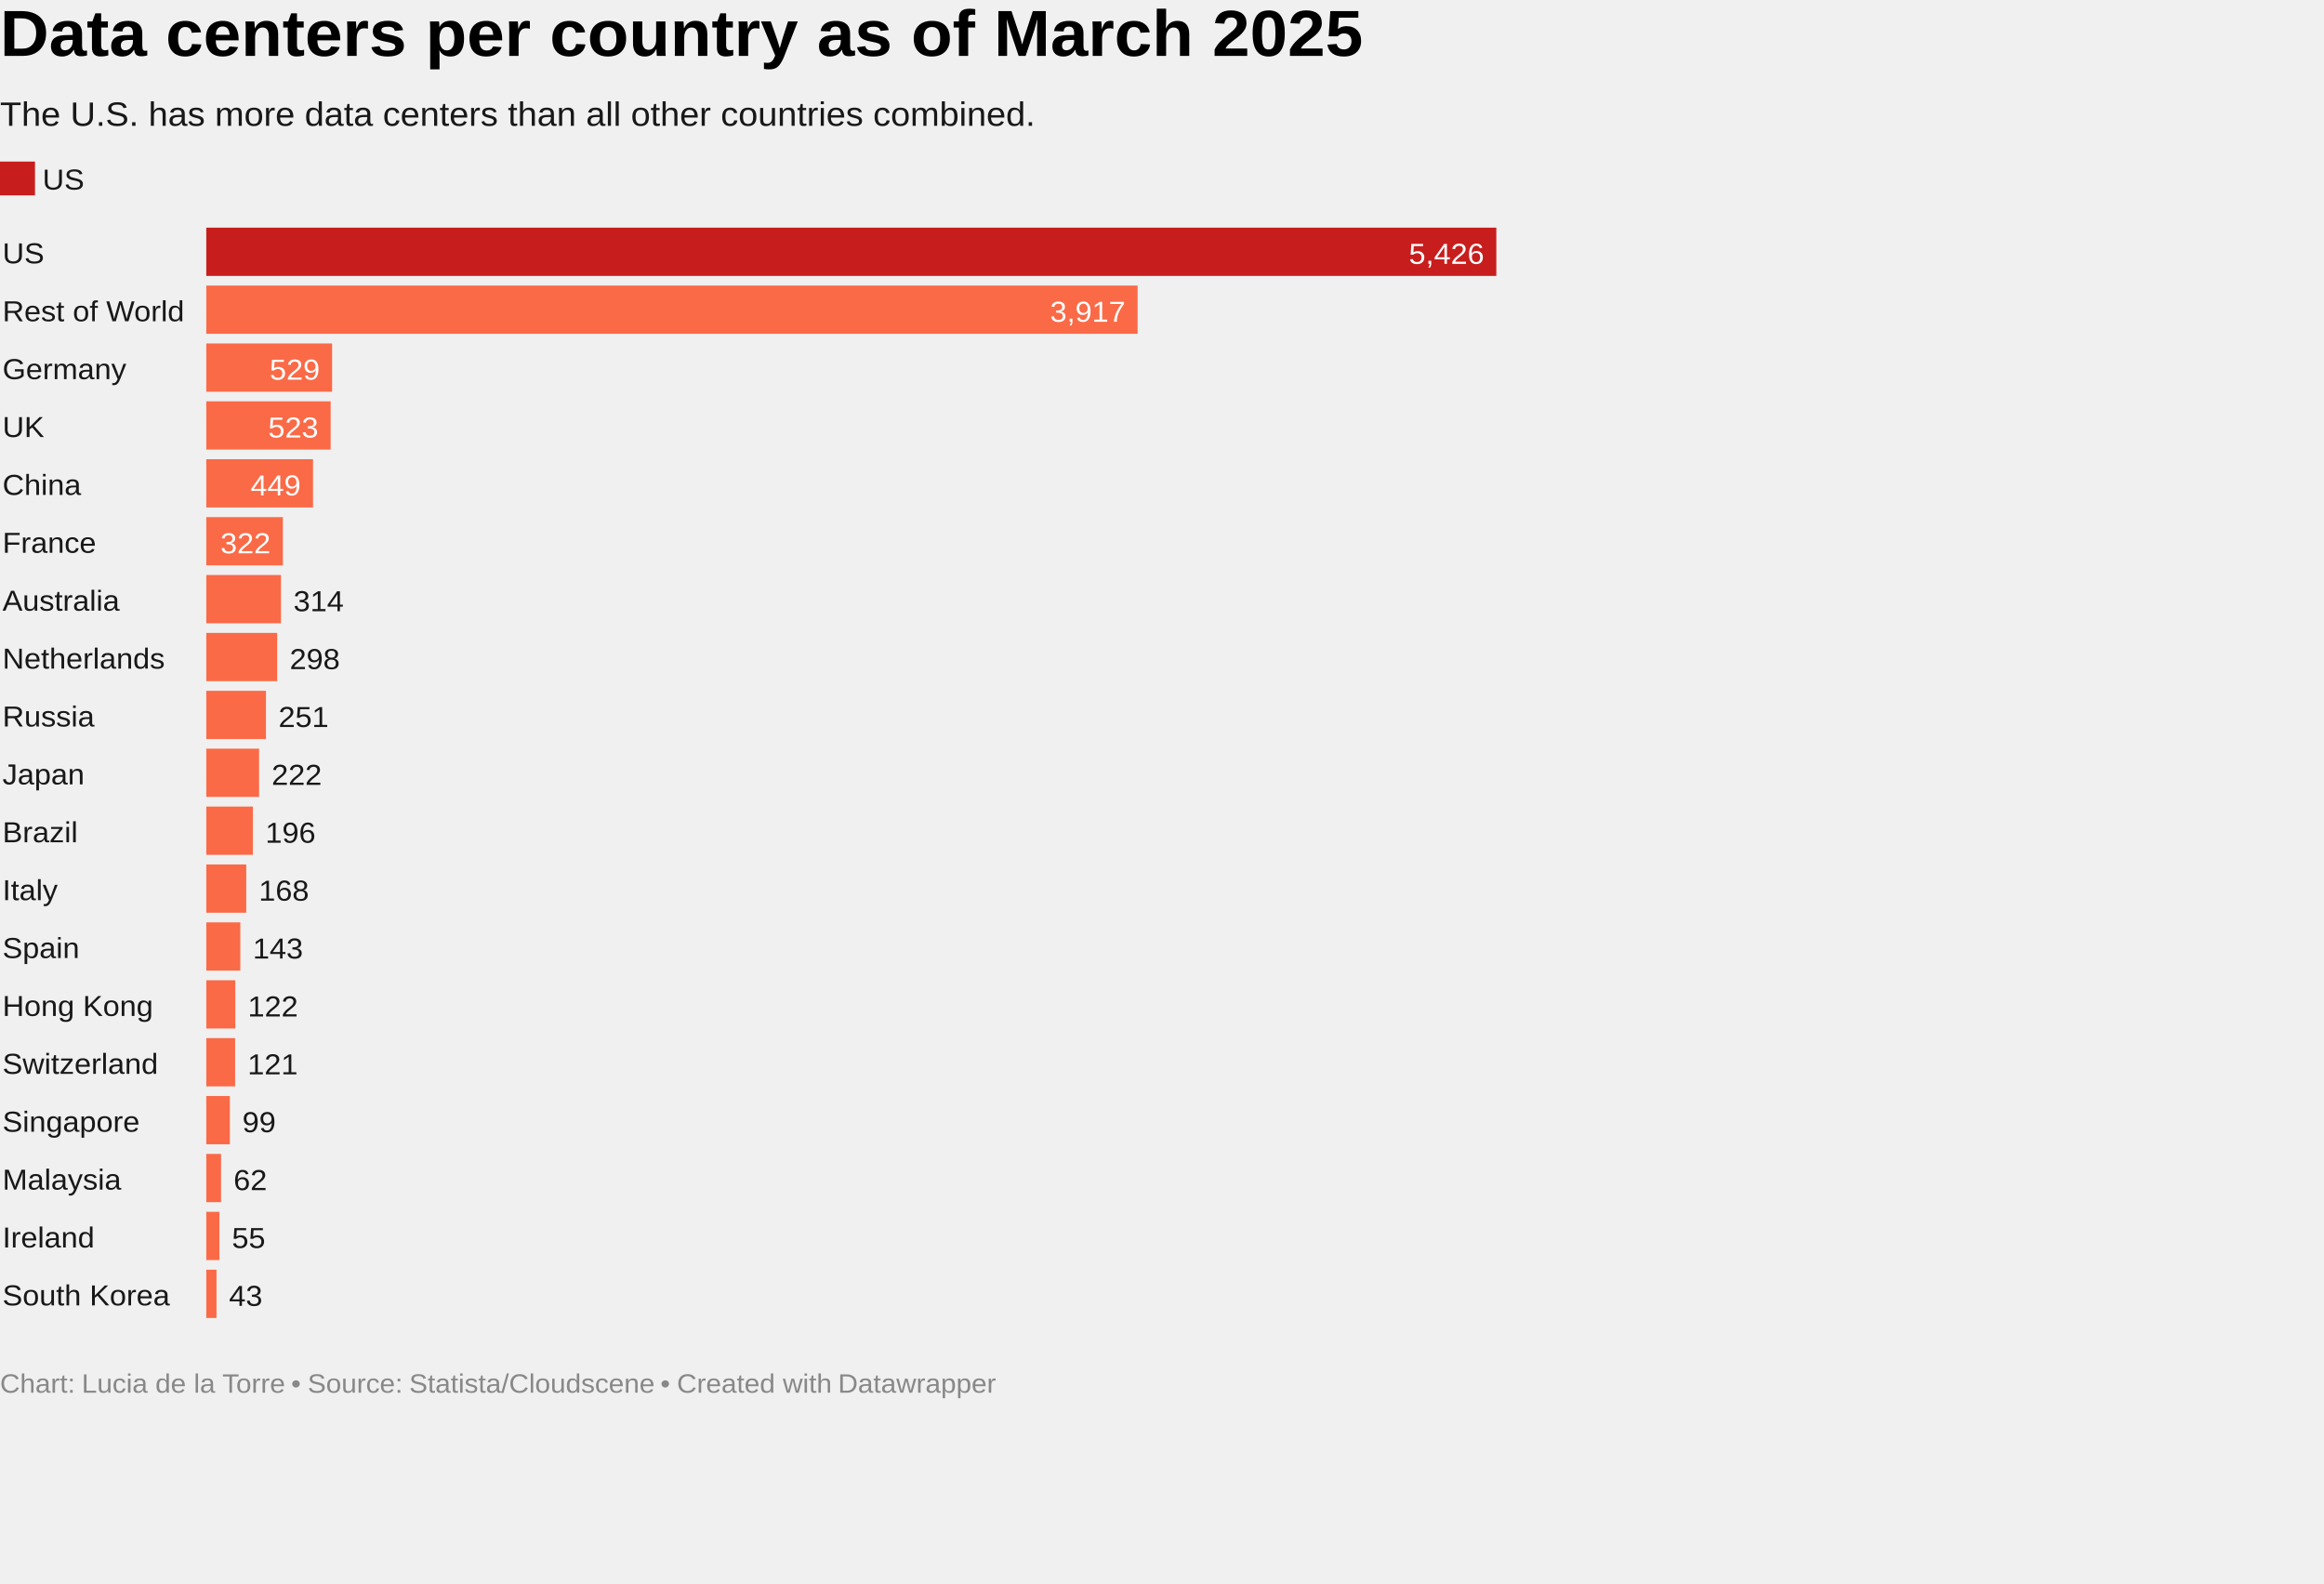
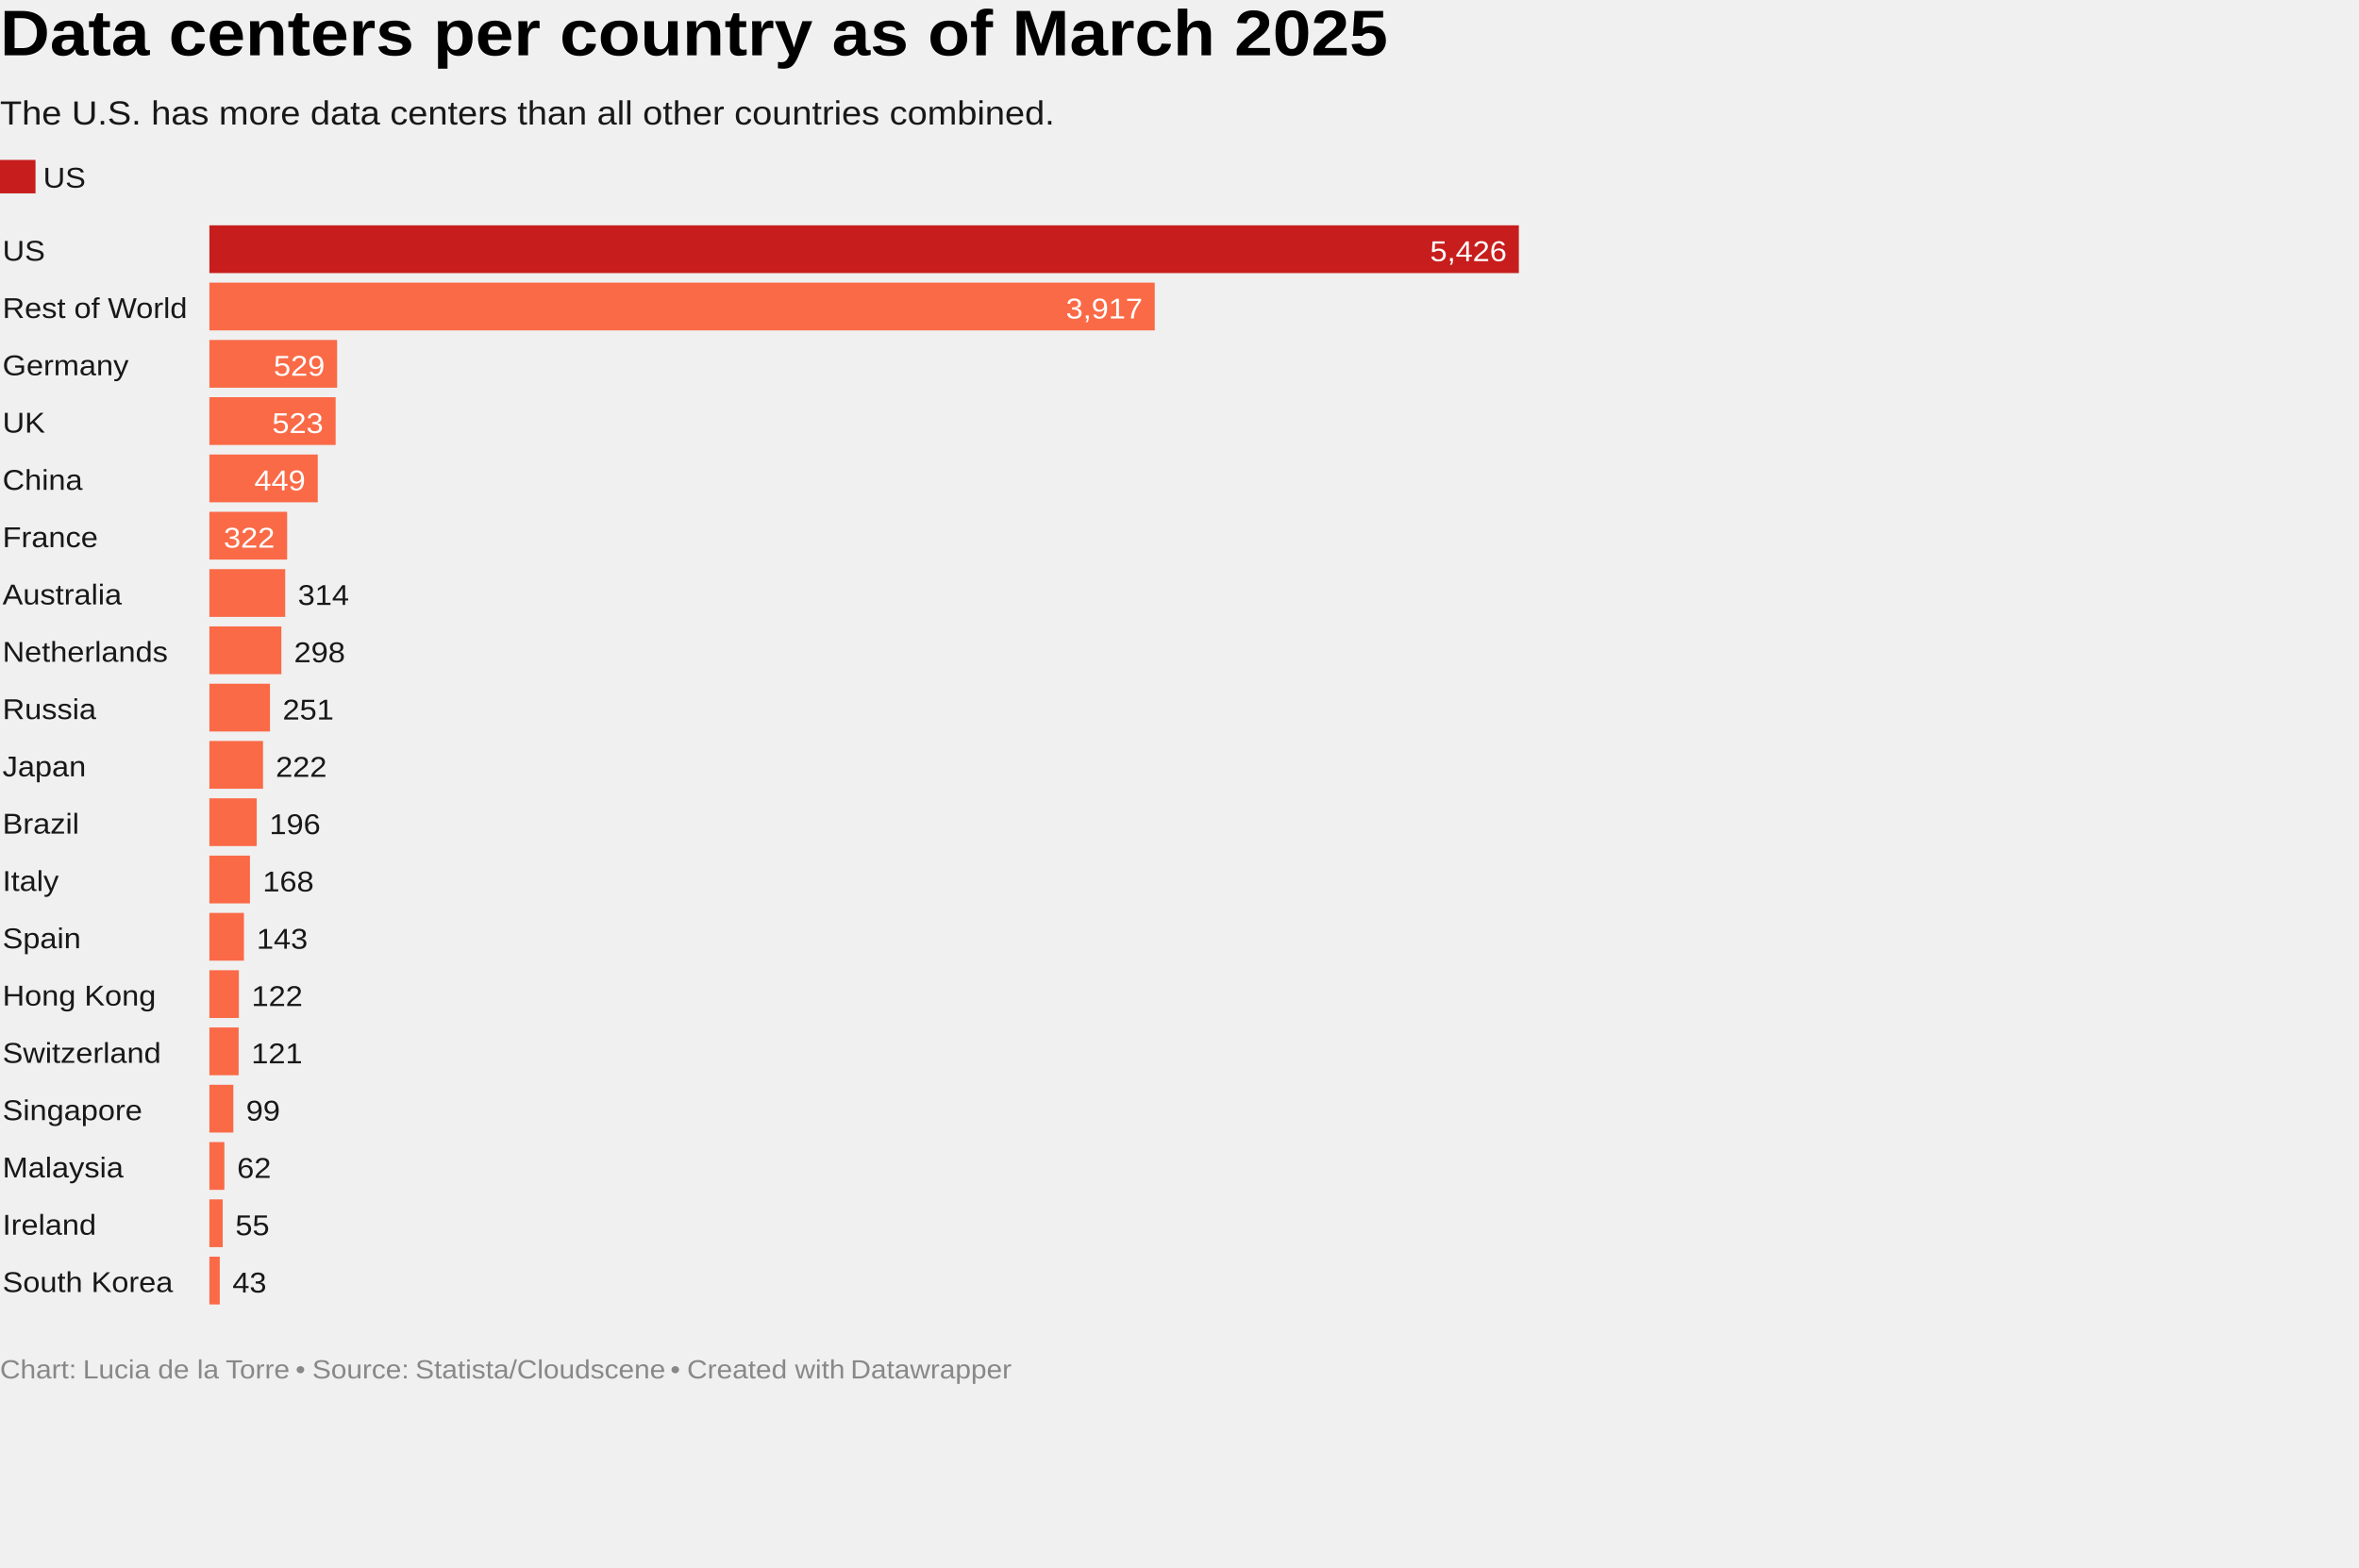
- <svg xmlns="http://www.w3.org/2000/svg" id="Layer_2" data-name="Layer 2" viewBox="0 0 561.94 383">
+ <svg xmlns="http://www.w3.org/2000/svg" id="Layer_2" data-name="Layer 2" viewBox="0 0 674.02 448">
  <defs>
    <style>
      .cls-1 {
        fill: none;
      }

      .cls-2 {
        fill: #fff;
      }

-       .cls-2, .cls-3, .cls-4, .cls-5, .cls-6, .cls-7 {
+       .cls-2, .cls-3 {
+         font-size: 8.19px;
+       }
+ 
+       .cls-2, .cls-3, .cls-4, .cls-5, .cls-6, .cls-7, .cls-8 {
        isolation: isolate;
      }

-       .cls-2, .cls-3, .cls-4, .cls-7 {
+       .cls-2, .cls-3, .cls-6, .cls-7, .cls-8 {
        font-family: ArialMT, Arial;
      }

-       .cls-2, .cls-4 {
-         font-size: 7px;
-       }
- 
-       .cls-3 {
-         font-size: 8.17px;
-       }
- 
-       .cls-3, .cls-4 {
+       .cls-3, .cls-6 {
        fill: #181818;
      }

+       .cls-4 {
+         font-family: Arial-BoldMT, Arial;
+         font-size: 18.42px;
+         font-weight: 700;
+       }
+ 
+       .cls-6 {
+         font-size: 9.56px;
+       }
+ 
+       .cls-7, .cls-8 {
+         fill: #888;
+         font-size: 7.51px;
+       }
+ 
+       .cls-9 {
+         fill: #c71e1d;
+       }
+ 
+       .cls-10 {
+         fill: #fa6a47;
+       }
+ 
      .cls-8 {
-         letter-spacing: 0em;
-       }
- 
-       .cls-6 {
-         font-family: Arial-BoldMT, Arial;
-         font-size: 15.75px;
-         font-weight: 700;
-       }
- 
-       .cls-7 {
-         fill: #888;
-         font-size: 6.42px;
-       }
- 
-       .cls-9 {
-         letter-spacing: -.11em;
-       }
- 
-       .cls-10 {
        letter-spacing: -.02em;
-       }
- 
-       .cls-11 {
-         letter-spacing: -.02em;
-       }
- 
-       .cls-12 {
-         fill: #c71e1d;
-       }
- 
-       .cls-13 {
-         fill: #fa6a47;
      }
    </style>
  </defs>
  <g id="ai2html-settings">
-     <g>
-       <rect class="cls-1" x="139.11" y="141.66" width="422.83" height="241.34" />
-       <g id="_svelte-dw-svg" data-name="  svelte-dw-svg">
-         <g id="container-svg_container-body-svg_datawrapper-T2CdC-1gvfeww-svg" data-name="container-svg container-body-svg datawrapper-T2CdC-1gvfeww-svg">
-           <g id="container-svg_container-bodyTop-svg_datawrapper-T2CdC-lmtz6e-svg" data-name="container-svg container-bodyTop-svg datawrapper-T2CdC-lmtz6e-svg">
-             <g id="container-svg_container-bodyCenter-svg_datawrapper-T2CdC-1fgvipr-svg" data-name="container-svg container-bodyCenter-svg datawrapper-T2CdC-1fgvipr-svg">
-               <g id="container-svg_container-header-svg_datawrapper-T2CdC-xp3kt5-svg" data-name="container-svg container-header-svg datawrapper-T2CdC-xp3kt5-svg">
-                 <g class="cls-5">
-                   <text class="cls-6" transform="translate(0 13.51) scale(1.04 1)">
-                     <tspan x="0" y="0">Data centers per country as of March 2025</tspan>
-                   </text>
-                 </g>
-                 <g class="cls-5">
-                   <text class="cls-3" transform="translate(0 30.42) scale(1.04 1)">
-                     <tspan x="0" y="0">The U.S. has more data centers than all other countries combined.</tspan>
-                   </text>
-                 </g>
-               </g>
-               <g id="chart-svg">
-                 <g class="cls-5">
-                   <text class="cls-4" transform="translate(10.27 45.84) scale(1.04 1)">
-                     <tspan x="0" y="0">US</tspan>
-                   </text>
-                 </g>
-                 <g class="cls-5">
-                   <text class="cls-4" transform="translate(.6 63.68) scale(1.04 1)">
-                     <tspan x="0" y="0">US</tspan>
-                   </text>
-                 </g>
-                 <rect class="cls-12" x="49.88" y="55.05" width="311.93" height="11.67" />
-                 <g class="cls-5">
-                   <text class="cls-4" transform="translate(.6 77.68) scale(1.04 1)">
-                     <tspan x="0" y="0">Rest of </tspan>
-                     <tspan class="cls-10" x="24.12" y="0">W</tspan>
-                     <tspan class="cls-8" x="30.6" y="0">orld</tspan>
-                   </text>
-                 </g>
-                 <rect class="cls-13" x="49.88" y="69.05" width="225.19" height="11.67" />
-                 <g class="cls-5">
-                   <text class="cls-4" transform="translate(.6 91.68) scale(1.04 1)">
-                     <tspan x="0" y="0">Germany</tspan>
-                   </text>
-                 </g>
-                 <rect class="cls-13" x="49.88" y="83.05" width="30.42" height="11.67" />
-                 <g class="cls-5">
-                   <text class="cls-4" transform="translate(.6 105.68) scale(1.04 1)">
-                     <tspan x="0" y="0">UK</tspan>
-                   </text>
-                 </g>
-                 <rect class="cls-13" x="49.88" y="97.04" width="30.07" height="11.67" />
-                 <g class="cls-5">
-                   <text class="cls-4" transform="translate(.6 119.67) scale(1.04 1)">
-                     <tspan x="0" y="0">China</tspan>
-                   </text>
-                 </g>
-                 <rect class="cls-13" x="49.88" y="111.04" width="25.81" height="11.67" />
-                 <g class="cls-5">
-                   <text class="cls-4" transform="translate(.6 133.67) scale(1.04 1)">
-                     <tspan x="0" y="0">France</tspan>
-                   </text>
-                 </g>
-                 <rect class="cls-13" x="49.88" y="125.04" width="18.52" height="11.67" />
-                 <g class="cls-5">
-                   <text class="cls-4" transform="translate(.6 147.67) scale(1.04 1)">
-                     <tspan x="0" y="0">Australia</tspan>
-                   </text>
-                 </g>
-                 <rect class="cls-13" x="49.88" y="139.04" width="18.06" height="11.67" />
-                 <g class="cls-5">
-                   <text class="cls-4" transform="translate(.6 161.67) scale(1.04 1)">
-                     <tspan x="0" y="0">Netherlands</tspan>
-                   </text>
-                 </g>
-                 <rect class="cls-13" x="49.88" y="153.04" width="17.14" height="11.67" />
-                 <g class="cls-5">
-                   <text class="cls-4" transform="translate(.6 175.67) scale(1.04 1)">
-                     <tspan x="0" y="0">Russia</tspan>
-                   </text>
-                 </g>
-                 <rect class="cls-13" x="49.88" y="167.04" width="14.43" height="11.67" />
-                 <g class="cls-5">
-                   <text class="cls-4" transform="translate(.6 189.67) scale(1.04 1)">
-                     <tspan x="0" y="0">Japan</tspan>
-                   </text>
-                 </g>
-                 <rect class="cls-13" x="49.88" y="181.03" width="12.77" height="11.67" />
-                 <g class="cls-5">
-                   <text class="cls-4" transform="translate(.6 203.66) scale(1.04 1)">
-                     <tspan x="0" y="0">Brazil</tspan>
-                   </text>
-                 </g>
-                 <rect class="cls-13" x="49.88" y="195.03" width="11.27" height="11.67" />
-                 <g class="cls-5">
-                   <text class="cls-4" transform="translate(.6 217.66) scale(1.04 1)">
-                     <tspan x="0" y="0">Italy</tspan>
-                   </text>
-                 </g>
-                 <rect class="cls-13" x="49.88" y="209.03" width="9.66" height="11.67" />
-                 <g class="cls-5">
-                   <text class="cls-4" transform="translate(.6 231.66) scale(1.04 1)">
-                     <tspan x="0" y="0">Spain</tspan>
-                   </text>
-                 </g>
-                 <rect class="cls-13" x="49.88" y="223.03" width="8.23" height="11.67" />
-                 <g class="cls-5">
-                   <text class="cls-4" transform="translate(.6 245.66) scale(1.04 1)">
-                     <tspan x="0" y="0">Hong Kong</tspan>
-                   </text>
-                 </g>
-                 <rect class="cls-13" x="49.88" y="237.03" width="7.02" height="11.67" />
-                 <g class="cls-5">
-                   <text class="cls-4" transform="translate(.6 259.66) scale(1.04 1)">
-                     <tspan x="0" y="0">Switzerland</tspan>
-                   </text>
-                 </g>
-                 <rect class="cls-13" x="49.88" y="251.02" width="6.97" height="11.67" />
-                 <g class="cls-5">
-                   <text class="cls-4" transform="translate(.6 273.66) scale(1.04 1)">
-                     <tspan x="0" y="0">Singapore</tspan>
-                   </text>
-                 </g>
-                 <rect class="cls-13" x="49.88" y="265.02" width="5.7" height="11.67" />
-                 <g class="cls-5">
-                   <text class="cls-4" transform="translate(.6 287.65) scale(1.04 1)">
-                     <tspan x="0" y="0">Malaysia</tspan>
-                   </text>
-                 </g>
-                 <rect class="cls-13" x="49.88" y="279.02" width="3.57" height="11.67" />
-                 <g class="cls-5">
-                   <text class="cls-4" transform="translate(.6 301.65) scale(1.04 1)">
-                     <tspan x="0" y="0">Ireland</tspan>
-                   </text>
-                 </g>
-                 <rect class="cls-13" x="49.88" y="293.02" width="3.17" height="11.67" />
-                 <g class="cls-5">
-                   <text class="cls-4" transform="translate(.6 315.65) scale(1.04 1)">
-                     <tspan x="0" y="0">South Korea</tspan>
-                   </text>
-                 </g>
-                 <rect class="cls-13" x="49.88" y="307.02" width="2.47" height="11.67" />
-                 <g class="cls-5">
-                   <text class="cls-2" transform="translate(340.66 63.8) scale(1.04 1)">
-                     <tspan x="0" y="0">5,426</tspan>
-                   </text>
-                 </g>
-                 <g class="cls-5">
-                   <text class="cls-2" transform="translate(253.91 77.8) scale(1.04 1)">
-                     <tspan x="0" y="0">3,917</tspan>
-                   </text>
-                 </g>
-                 <g class="cls-5">
-                   <text class="cls-2" transform="translate(65.19 91.8) scale(1.04 1)">
-                     <tspan x="0" y="0">529</tspan>
-                   </text>
-                 </g>
-                 <g class="cls-5">
-                   <text class="cls-2" transform="translate(64.84 105.79) scale(1.04 1)">
-                     <tspan x="0" y="0">523</tspan>
-                   </text>
-                 </g>
-                 <g class="cls-5">
-                   <text class="cls-2" transform="translate(60.58 119.79) scale(1.04 1)">
-                     <tspan x="0" y="0">449</tspan>
-                   </text>
-                 </g>
-                 <g class="cls-5">
-                   <text class="cls-2" transform="translate(53.28 133.79) scale(1.04 1)">
-                     <tspan x="0" y="0">322</tspan>
-                   </text>
-                 </g>
-                 <g class="cls-5">
-                   <text class="cls-4" transform="translate(70.96 147.79) scale(1.04 1)">
-                     <tspan x="0" y="0">314</tspan>
-                   </text>
-                 </g>
-                 <g class="cls-5">
-                   <text class="cls-4" transform="translate(70.04 161.79) scale(1.04 1)">
-                     <tspan x="0" y="0">298</tspan>
-                   </text>
-                 </g>
-                 <g class="cls-5">
-                   <text class="cls-4" transform="translate(67.33 175.79) scale(1.04 1)">
-                     <tspan x="0" y="0">251</tspan>
-                   </text>
-                 </g>
-                 <g class="cls-5">
-                   <text class="cls-4" transform="translate(65.67 189.78) scale(1.04 1)">
-                     <tspan x="0" y="0">222</tspan>
-                   </text>
-                 </g>
-                 <g class="cls-5">
-                   <text class="cls-4" transform="translate(64.17 203.78) scale(1.04 1)">
-                     <tspan x="0" y="0">196</tspan>
-                   </text>
-                 </g>
-                 <g class="cls-5">
-                   <text class="cls-4" transform="translate(62.57 217.78) scale(1.04 1)">
-                     <tspan x="0" y="0">168</tspan>
-                   </text>
-                 </g>
-                 <g class="cls-5">
-                   <text class="cls-4" transform="translate(61.13 231.78) scale(1.04 1)">
-                     <tspan x="0" y="0">143</tspan>
-                   </text>
-                 </g>
-                 <g class="cls-5">
-                   <text class="cls-4" transform="translate(59.92 245.78) scale(1.04 1)">
-                     <tspan x="0" y="0">122</tspan>
-                   </text>
-                 </g>
-                 <g class="cls-5">
-                   <text class="cls-4" transform="translate(59.87 259.78) scale(1.04 1)">
-                     <tspan x="0" y="0">121</tspan>
-                   </text>
-                 </g>
-                 <g class="cls-5">
-                   <text class="cls-4" transform="translate(58.6 273.77) scale(1.04 1)">
-                     <tspan x="0" y="0">99</tspan>
-                   </text>
-                 </g>
-                 <g class="cls-5">
-                   <text class="cls-4" transform="translate(56.47 287.77) scale(1.04 1)">
-                     <tspan x="0" y="0">62</tspan>
-                   </text>
-                 </g>
-                 <g class="cls-5">
-                   <text class="cls-4" transform="translate(56.07 301.77) scale(1.04 1)">
-                     <tspan x="0" y="0">55</tspan>
-                   </text>
-                 </g>
-                 <g class="cls-5">
-                   <text class="cls-4" transform="translate(55.37 315.77) scale(1.04 1)">
-                     <tspan x="0" y="0">43</tspan>
-                   </text>
-                 </g>
-                 <rect class="cls-12" y="39.07" width="8.46" height="8.17" />
+     <g id="ai2html-settings-2" data-name="ai2html-settings">
+       <g>
+         <rect class="cls-1" x="166.86" y="165.7" width="507.16" height="282.3" />
+         <g id="_svelte-dw-svg" data-name=" svelte-dw-svg">
+           <g id="container-svg_container-body-svg_datawrapper-T2CdC-1gvfeww-svg" data-name="container-svg container-body-svg datawrapper-T2CdC-1gvfeww-svg">
+             <g id="container-svg_container-bodyTop-svg_datawrapper-T2CdC-lmtz6e-svg" data-name="container-svg container-bodyTop-svg datawrapper-T2CdC-lmtz6e-svg">
+               <g id="container-svg_container-bodyCenter-svg_datawrapper-T2CdC-1fgvipr-svg" data-name="container-svg container-bodyCenter-svg datawrapper-T2CdC-1fgvipr-svg">
+                 <g id="container-svg_container-header-svg_datawrapper-T2CdC-xp3kt5-svg" data-name="container-svg container-header-svg datawrapper-T2CdC-xp3kt5-svg">
+                   <g class="cls-5">
+                     <g class="cls-5">
+                       <text class="cls-4" transform="translate(0 15.8) scale(1.07 1)">
+                         <tspan x="0" y="0">Data centers per country as of March 2025</tspan>
+                       </text>
+                     </g>
+                   </g>
+                   <g class="cls-5">
+                     <g class="cls-5">
+                       <text class="cls-6" transform="translate(0 35.58) scale(1.07 1)">
+                         <tspan x="0" y="0">The U.S. has more data centers than all other countries combined.</tspan>
+                       </text>
+                     </g>
+                   </g>
+                 </g>
+                 <g id="chart-svg">
+                   <g class="cls-5">
+                     <g class="cls-5">
+                       <text class="cls-3" transform="translate(12.32 53.62) scale(1.07 1)">
+                         <tspan x="0" y="0">US</tspan>
+                       </text>
+                     </g>
+                   </g>
+                   <g class="cls-5">
+                     <g class="cls-5">
+                       <text class="cls-3" transform="translate(.72 74.49) scale(1.07 1)">
+                         <tspan x="0" y="0">US</tspan>
+                       </text>
+                     </g>
+                   </g>
+                   <rect class="cls-9" x="59.83" y="64.39" width="374.14" height="13.65" />
+                   <g class="cls-5">
+                     <g class="cls-5">
+                       <text class="cls-3" transform="translate(.72 90.87) scale(1.07 1)">
+                         <tspan x="0" y="0">Rest of </tspan>
+                       </text>
+                       <text class="cls-3" transform="translate(30.81 90.87) scale(1.07 1)">
+                         <tspan x="0" y="0">W</tspan>
+                       </text>
+                       <text class="cls-3" transform="translate(38.89 90.87) scale(1.07 1)">
+                         <tspan x="0" y="0">orld</tspan>
+                       </text>
+                     </g>
+                   </g>
+                   <rect class="cls-10" x="59.83" y="80.77" width="270.1" height="13.65" />
+                   <g class="cls-5">
+                     <g class="cls-5">
+                       <text class="cls-3" transform="translate(.72 107.24) scale(1.07 1)">
+                         <tspan x="0" y="0">Germany</tspan>
+                       </text>
+                     </g>
+                   </g>
+                   <rect class="cls-10" x="59.83" y="97.15" width="36.49" height="13.65" />
+                   <g class="cls-5">
+                     <g class="cls-5">
+                       <text class="cls-3" transform="translate(.72 123.62) scale(1.07 1)">
+                         <tspan x="0" y="0">UK</tspan>
+                       </text>
+                     </g>
+                   </g>
+                   <rect class="cls-10" x="59.83" y="113.51" width="36.07" height="13.65" />
+                   <g class="cls-5">
+                     <g class="cls-5">
+                       <text class="cls-3" transform="translate(.72 139.98) scale(1.07 1)">
+                         <tspan x="0" y="0">China</tspan>
+                       </text>
+                     </g>
+                   </g>
+                   <rect class="cls-10" x="59.83" y="129.89" width="30.96" height="13.65" />
+                   <g class="cls-5">
+                     <g class="cls-5">
+                       <text class="cls-3" transform="translate(.72 156.36) scale(1.07 1)">
+                         <tspan x="0" y="0">France</tspan>
+                       </text>
+                     </g>
+                   </g>
+                   <rect class="cls-10" x="59.83" y="146.26" width="22.21" height="13.65" />
+                   <g class="cls-5">
+                     <g class="cls-5">
+                       <text class="cls-3" transform="translate(.72 172.73) scale(1.07 1)">
+                         <tspan x="0" y="0">Australia</tspan>
+                       </text>
+                     </g>
+                   </g>
+                   <rect class="cls-10" x="59.83" y="162.64" width="21.66" height="13.65" />
+                   <g class="cls-5">
+                     <g class="cls-5">
+                       <text class="cls-3" transform="translate(.72 189.11) scale(1.07 1)">
+                         <tspan x="0" y="0">Netherlands</tspan>
+                       </text>
+                     </g>
+                   </g>
+                   <rect class="cls-10" x="59.83" y="179.01" width="20.56" height="13.65" />
+                   <g class="cls-5">
+                     <g class="cls-5">
+                       <text class="cls-3" transform="translate(.72 205.49) scale(1.07 1)">
+                         <tspan x="0" y="0">Russia</tspan>
+                       </text>
+                     </g>
+                   </g>
+                   <rect class="cls-10" x="59.83" y="195.39" width="17.31" height="13.65" />
+                   <g class="cls-5">
+                     <g class="cls-5">
+                       <text class="cls-3" transform="translate(.72 221.86) scale(1.07 1)">
+                         <tspan x="0" y="0">Japan</tspan>
+                       </text>
+                     </g>
+                   </g>
+                   <rect class="cls-10" x="59.83" y="211.75" width="15.32" height="13.65" />
+                   <g class="cls-5">
+                     <g class="cls-5">
+                       <text class="cls-3" transform="translate(.72 238.22) scale(1.07 1)">
+                         <tspan x="0" y="0">Brazil</tspan>
+                       </text>
+                     </g>
+                   </g>
+                   <rect class="cls-10" x="59.83" y="228.13" width="13.52" height="13.65" />
+                   <g class="cls-5">
+                     <g class="cls-5">
+                       <text class="cls-3" transform="translate(.72 254.6) scale(1.07 1)">
+                         <tspan x="0" y="0">Italy</tspan>
+                       </text>
+                     </g>
+                   </g>
+                   <rect class="cls-10" x="59.83" y="244.51" width="11.59" height="13.65" />
+                   <g class="cls-5">
+                     <g class="cls-5">
+                       <text class="cls-3" transform="translate(.72 270.98) scale(1.07 1)">
+                         <tspan x="0" y="0">Spain</tspan>
+                       </text>
+                     </g>
+                   </g>
+                   <rect class="cls-10" x="59.83" y="260.88" width="9.87" height="13.65" />
+                   <g class="cls-5">
+                     <g class="cls-5">
+                       <text class="cls-3" transform="translate(.72 287.35) scale(1.07 1)">
+                         <tspan x="0" y="0">Hong Kong</tspan>
+                       </text>
+                     </g>
+                   </g>
+                   <rect class="cls-10" x="59.83" y="277.26" width="8.42" height="13.65" />
+                   <g class="cls-5">
+                     <g class="cls-5">
+                       <text class="cls-3" transform="translate(.72 303.73) scale(1.07 1)">
+                         <tspan x="0" y="0">Switzerland</tspan>
+                       </text>
+                     </g>
+                   </g>
+                   <rect class="cls-10" x="59.83" y="293.62" width="8.36" height="13.65" />
+                   <g class="cls-5">
+                     <g class="cls-5">
+                       <text class="cls-3" transform="translate(.72 320.1) scale(1.07 1)">
+                         <tspan x="0" y="0">Singapore</tspan>
+                       </text>
+                     </g>
+                   </g>
+                   <rect class="cls-10" x="59.83" y="310" width="6.84" height="13.65" />
+                   <g class="cls-5">
+                     <g class="cls-5">
+                       <text class="cls-3" transform="translate(.72 336.47) scale(1.07 1)">
+                         <tspan x="0" y="0">Malaysia</tspan>
+                       </text>
+                     </g>
+                   </g>
+                   <rect class="cls-10" x="59.83" y="326.37" width="4.28" height="13.65" />
+                   <g class="cls-5">
+                     <g class="cls-5">
+                       <text class="cls-3" transform="translate(.72 352.84) scale(1.07 1)">
+                         <tspan x="0" y="0">Ireland</tspan>
+                       </text>
+                     </g>
+                   </g>
+                   <rect class="cls-10" x="59.83" y="342.75" width="3.8" height="13.65" />
+                   <g class="cls-5">
+                     <g class="cls-5">
+                       <text class="cls-3" transform="translate(.72 369.22) scale(1.07 1)">
+                         <tspan x="0" y="0">South Korea</tspan>
+                       </text>
+                     </g>
+                   </g>
+                   <rect class="cls-10" x="59.83" y="359.12" width="2.96" height="13.65" />
+                   <g class="cls-5">
+                     <g class="cls-5">
+                       <text class="cls-2" transform="translate(408.6 74.63) scale(1.07 1)">
+                         <tspan x="0" y="0">5,426</tspan>
+                       </text>
+                     </g>
+                   </g>
+                   <g class="cls-5">
+                     <g class="cls-5">
+                       <text class="cls-2" transform="translate(304.55 91.01) scale(1.07 1)">
+                         <tspan x="0" y="0">3,917</tspan>
+                       </text>
+                     </g>
+                   </g>
+                   <g class="cls-5">
+                     <g class="cls-5">
+                       <text class="cls-2" transform="translate(78.19 107.38) scale(1.07 1)">
+                         <tspan x="0" y="0">529</tspan>
+                       </text>
+                     </g>
+                   </g>
+                   <g class="cls-5">
+                     <g class="cls-5">
+                       <text class="cls-2" transform="translate(77.77 123.75) scale(1.07 1)">
+                         <tspan x="0" y="0">523</tspan>
+                       </text>
+                     </g>
+                   </g>
+                   <g class="cls-5">
+                     <g class="cls-5">
+                       <text class="cls-2" transform="translate(72.66 140.12) scale(1.07 1)">
+                         <tspan x="0" y="0">449</tspan>
+                       </text>
+                     </g>
+                   </g>
+                   <g class="cls-5">
+                     <g class="cls-5">
+                       <text class="cls-2" transform="translate(63.91 156.5) scale(1.07 1)">
+                         <tspan x="0" y="0">322</tspan>
+                       </text>
+                     </g>
+                   </g>
+                   <g class="cls-5">
+                     <g class="cls-5">
+                       <text class="cls-3" transform="translate(85.11 172.87) scale(1.07 1)">
+                         <tspan x="0" y="0">314</tspan>
+                       </text>
+                     </g>
+                   </g>
+                   <g class="cls-5">
+                     <g class="cls-5">
+                       <text class="cls-3" transform="translate(84.01 189.25) scale(1.07 1)">
+                         <tspan x="0" y="0">298</tspan>
+                       </text>
+                     </g>
+                   </g>
+                   <g class="cls-5">
+                     <g class="cls-5">
+                       <text class="cls-3" transform="translate(80.76 205.62) scale(1.07 1)">
+                         <tspan x="0" y="0">251</tspan>
+                       </text>
+                     </g>
+                   </g>
+                   <g class="cls-5">
+                     <g class="cls-5">
+                       <text class="cls-3" transform="translate(78.77 221.99) scale(1.07 1)">
+                         <tspan x="0" y="0">222</tspan>
+                       </text>
+                     </g>
+                   </g>
+                   <g class="cls-5">
+                     <g class="cls-5">
+                       <text class="cls-3" transform="translate(76.97 238.37) scale(1.07 1)">
+                         <tspan x="0" y="0">196</tspan>
+                       </text>
+                     </g>
+                   </g>
+                   <g class="cls-5">
+                     <g class="cls-5">
+                       <text class="cls-3" transform="translate(75.05 254.74) scale(1.07 1)">
+                         <tspan x="0" y="0">168</tspan>
+                       </text>
+                     </g>
+                   </g>
+                   <g class="cls-5">
+                     <g class="cls-5">
+                       <text class="cls-3" transform="translate(73.32 271.12) scale(1.07 1)">
+                         <tspan x="0" y="0">143</tspan>
+                       </text>
+                     </g>
+                   </g>
+                   <g class="cls-5">
+                     <g class="cls-5">
+                       <text class="cls-3" transform="translate(71.87 287.49) scale(1.07 1)">
+                         <tspan x="0" y="0">122</tspan>
+                       </text>
+                     </g>
+                   </g>
+                   <g class="cls-5">
+                     <g class="cls-5">
+                       <text class="cls-3" transform="translate(71.81 303.87) scale(1.07 1)">
+                         <tspan x="0" y="0">121</tspan>
+                       </text>
+                     </g>
+                   </g>
+                   <g class="cls-5">
+                     <g class="cls-5">
+                       <text class="cls-3" transform="translate(70.29 320.23) scale(1.07 1)">
+                         <tspan x="0" y="0">99</tspan>
+                       </text>
+                     </g>
+                   </g>
+                   <g class="cls-5">
+                     <g class="cls-5">
+                       <text class="cls-3" transform="translate(67.73 336.61) scale(1.07 1)">
+                         <tspan x="0" y="0">62</tspan>
+                       </text>
+                     </g>
+                   </g>
+                   <g class="cls-5">
+                     <g class="cls-5">
+                       <text class="cls-3" transform="translate(67.25 352.98) scale(1.07 1)">
+                         <tspan x="0" y="0">55</tspan>
+                       </text>
+                     </g>
+                   </g>
+                   <g class="cls-5">
+                     <g class="cls-5">
+                       <text class="cls-3" transform="translate(66.41 369.36) scale(1.07 1)">
+                         <tspan x="0" y="0">43</tspan>
+                       </text>
+                     </g>
+                   </g>
+                   <rect class="cls-9" y="45.7" width="10.15" height="9.56" />
+                 </g>
              </g>
            </g>
-           </g>
-           <g id="container-svg_container-footer-svg_datawrapper-T2CdC-1la8dcw-svg" data-name="container-svg container-footer-svg datawrapper-T2CdC-1la8dcw-svg">
-             <g class="cls-5">
-               <text class="cls-7" transform="translate(0 336.76) scale(1.04 1)">
-                 <tspan x="0" y="0">Chart:</tspan>
-               </text>
-               <text class="cls-7" transform="translate(19.75 336.76) scale(1.04 1)">
-                 <tspan x="0" y="0">Lucia de la</tspan>
-                 <tspan class="cls-11" x="31.03" y="0"> </tspan>
-                 <tspan class="cls-9" x="32.7" y="0">T</tspan>
-                 <tspan x="35.91" y="0">orre</tspan>
-               </text>
-               <text class="cls-7" transform="translate(70.4 336.76) scale(1.04 1)">
-                 <tspan x="0" y="0">•</tspan>
-               </text>
-               <text class="cls-7" transform="translate(74.38 336.76) scale(1.04 1)">
-                 <tspan x="0" y="0">Source:</tspan>
-               </text>
-               <text class="cls-7" transform="translate(98.94 336.76) scale(1.04 1)">
-                 <tspan x="0" y="0">Statista/Cloudscene</tspan>
-               </text>
-               <text class="cls-7" transform="translate(159.69 336.76) scale(1.04 1)">
-                 <tspan x="0" y="0">•</tspan>
-               </text>
-               <text class="cls-7" transform="translate(163.67 336.76) scale(1.04 1)">
-                 <tspan x="0" y="0">Created with</tspan>
-               </text>
-               <text class="cls-7" transform="translate(202.62 336.76) scale(1.04 1)">
-                 <tspan x="0" y="0">Datawrapper</tspan>
-               </text>
+             <g id="container-svg_container-footer-svg_datawrapper-T2CdC-1la8dcw-svg" data-name="container-svg container-footer-svg datawrapper-T2CdC-1la8dcw-svg">
+               <g class="cls-5">
+                 <g class="cls-5">
+                   <text class="cls-7" transform="translate(0 393.91) scale(1.07 1)">
+                     <tspan x="0" y="0">Chart:</tspan>
+                   </text>
+                 </g>
+                 <g class="cls-5">
+                   <text class="cls-7" transform="translate(23.69 393.91) scale(1.07 1)">
+                     <tspan x="0" y="0">Lucia de la</tspan>
+                   </text>
+                   <text class="cls-7" transform="translate(62.4 393.91) scale(1.07 1)">
+                     <tspan x="0" y="0"> </tspan>
+                   </text>
+                   <text class="cls-8" transform="translate(64.48 393.91) scale(1.07 1)">
+                     <tspan x="0" y="0">T</tspan>
+                   </text>
+                   <text class="cls-7" transform="translate(68.49 393.91) scale(1.07 1)">
+                     <tspan x="0" y="0">orre</tspan>
+                   </text>
+                 </g>
+                 <g class="cls-5">
+                   <text class="cls-7" transform="translate(84.44 393.91) scale(1.07 1)">
+                     <tspan x="0" y="0">•</tspan>
+                   </text>
+                 </g>
+                 <g class="cls-5">
+                   <text class="cls-7" transform="translate(89.22 393.91) scale(1.07 1)">
+                     <tspan x="0" y="0">Source:</tspan>
+                   </text>
+                 </g>
+                 <g class="cls-5">
+                   <text class="cls-7" transform="translate(118.67 393.91) scale(1.07 1)">
+                     <tspan x="0" y="0">Statista/Cloudscene</tspan>
+                   </text>
+                 </g>
+                 <g class="cls-5">
+                   <text class="cls-7" transform="translate(191.54 393.91) scale(1.07 1)">
+                     <tspan x="0" y="0">•</tspan>
+                   </text>
+                 </g>
+                 <g class="cls-5">
+                   <text class="cls-7" transform="translate(196.31 393.91) scale(1.07 1)">
+                     <tspan x="0" y="0">Created with</tspan>
+                   </text>
+                 </g>
+                 <g class="cls-5">
+                   <text class="cls-7" transform="translate(243.03 393.91) scale(1.07 1)">
+                     <tspan x="0" y="0">Datawrapper</tspan>
+                   </text>
+                 </g>
+               </g>
            </g>
          </g>
        </g>
      </g>
    </g>
  </g>
</svg>
